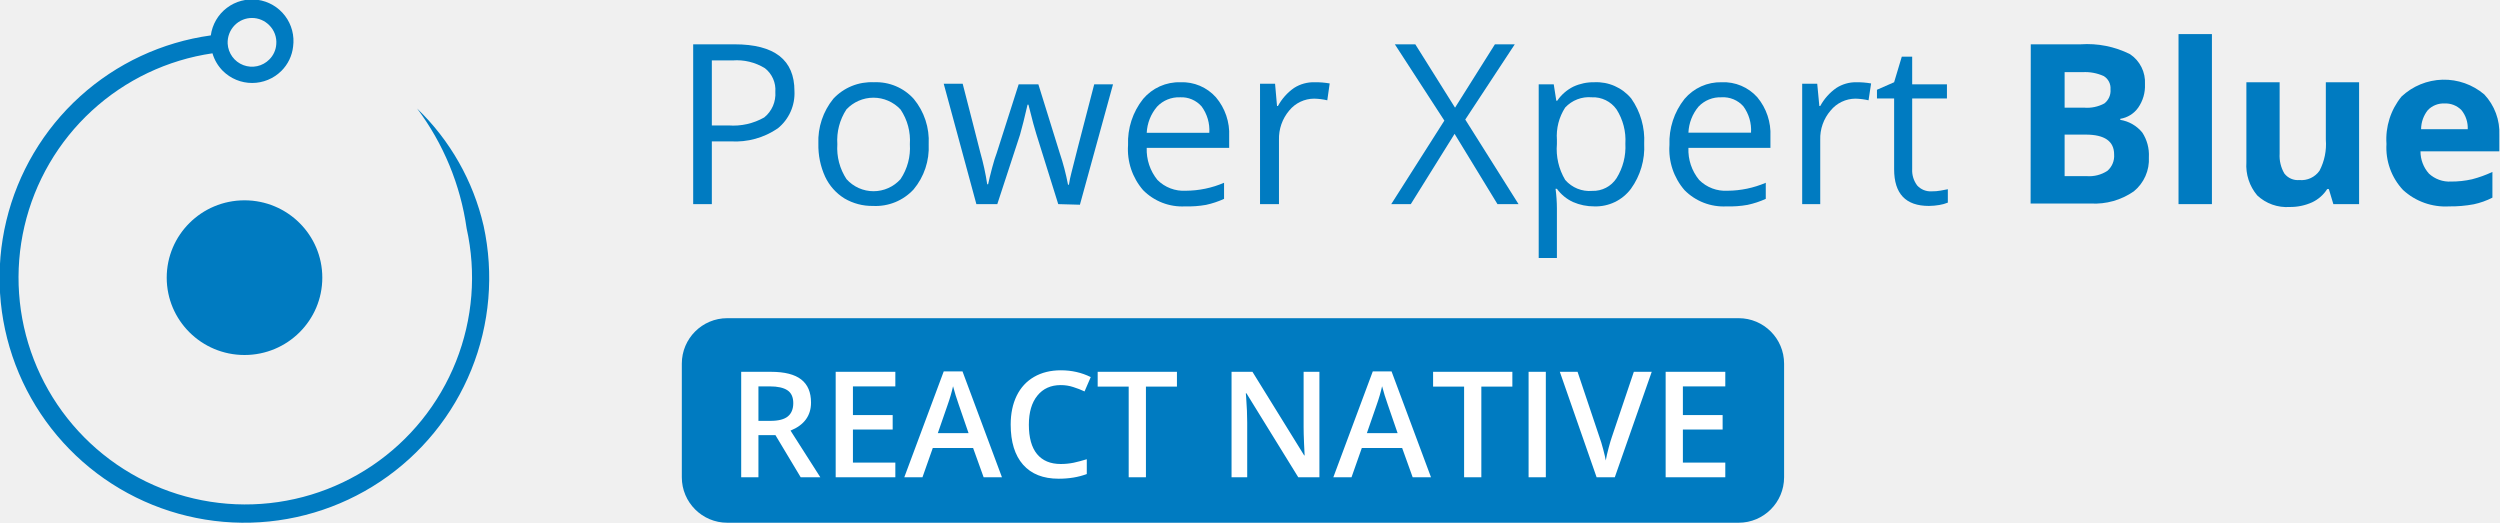
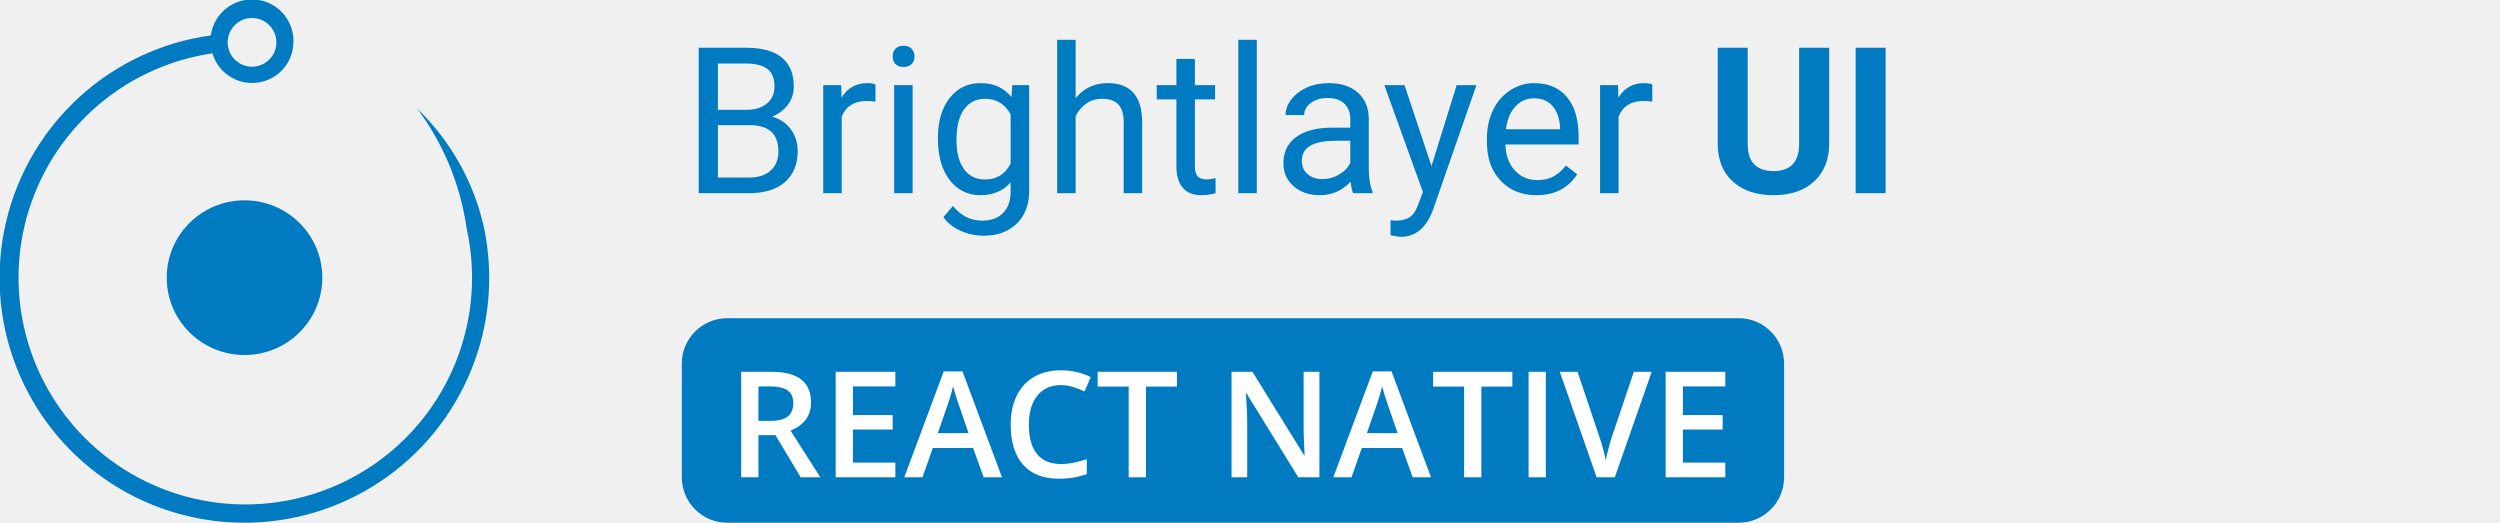
<svg xmlns="http://www.w3.org/2000/svg" width="220" height="46" viewBox="0 0 220 46" fill="none">
-   <g clip-path="url(#clip0)">
+   <g clip-path="url(#clip0_503_73782)">
    <path d="M21.517 31.24C25.298 31.24 28.363 28.193 28.363 24.434C28.363 20.675 25.298 17.628 21.517 17.628C17.736 17.628 14.671 20.675 14.671 24.434C14.671 28.193 17.736 31.24 21.517 31.24Z" fill="#007BC1" />
-     <path d="M41.062 20.091C41.935 24.004 41.609 28.09 40.126 31.816C38.643 35.541 36.072 38.734 32.748 40.977C29.424 43.22 25.502 44.41 21.492 44.391C17.482 44.372 13.571 43.146 10.268 40.872C6.966 38.597 4.425 35.381 2.977 31.642C1.529 27.902 1.241 23.814 2.151 19.908C3.06 16.003 5.126 12.462 8.077 9.748C11.028 7.033 14.729 5.271 18.697 4.691C18.866 5.275 19.181 5.808 19.61 6.24C20.295 6.92 21.221 7.302 22.186 7.302C23.151 7.302 24.077 6.92 24.762 6.24C25.341 5.664 25.705 4.907 25.794 4.095V4.095C25.924 3.134 25.667 2.161 25.08 1.39C24.493 0.619 23.623 0.113 22.663 -0.017C21.702 -0.147 20.729 0.11 19.958 0.697C19.187 1.285 18.681 2.154 18.551 3.115C14.261 3.709 10.249 5.582 7.039 8.49C3.83 11.399 1.571 15.207 0.559 19.418C-0.454 23.629 -0.174 28.048 1.362 32.098C2.899 36.147 5.62 39.64 9.171 42.12C12.722 44.599 16.939 45.951 21.27 45.999C25.601 46.046 29.845 44.787 33.45 42.386C37.055 39.985 39.852 36.553 41.477 32.538C43.102 28.523 43.479 24.111 42.559 19.879V19.879C41.649 15.942 39.616 12.354 36.706 9.55V9.55C39.023 12.64 40.522 16.266 41.062 20.091V20.091ZM24.311 3.909C24.274 4.409 24.057 4.879 23.702 5.233C23.41 5.529 23.039 5.733 22.633 5.822C22.227 5.91 21.804 5.879 21.416 5.732C21.027 5.584 20.69 5.328 20.445 4.992C20.2 4.657 20.057 4.258 20.034 3.843V3.843C20.02 3.543 20.068 3.244 20.175 2.963C20.282 2.683 20.446 2.428 20.657 2.214C20.855 2.014 21.091 1.854 21.351 1.746C21.611 1.637 21.891 1.581 22.173 1.581C22.455 1.581 22.734 1.637 22.994 1.746C23.255 1.854 23.491 2.014 23.689 2.214C23.912 2.433 24.083 2.699 24.191 2.992C24.299 3.285 24.34 3.598 24.311 3.909Z" fill="#007BC1" />
-     <path d="M69.912 8.005C69.944 8.629 69.829 9.251 69.576 9.821C69.323 10.392 68.939 10.895 68.455 11.289C67.237 12.127 65.773 12.532 64.297 12.441H62.642V17.963H61V3.9H64.641C68.164 3.9 69.912 5.278 69.912 8.005ZM62.642 11.038H64.112C65.204 11.122 66.297 10.877 67.25 10.336C67.583 10.068 67.846 9.723 68.017 9.331C68.187 8.939 68.26 8.511 68.23 8.085C68.26 7.69 68.193 7.294 68.033 6.931C67.874 6.568 67.628 6.251 67.316 6.006C66.465 5.48 65.467 5.239 64.469 5.317H62.642V11.038Z" fill="#007BC1" />
-     <path d="M81.724 12.693C81.797 14.137 81.325 15.555 80.399 16.666C79.947 17.156 79.392 17.541 78.774 17.793C78.156 18.044 77.49 18.157 76.824 18.122C75.94 18.138 75.07 17.908 74.308 17.46C73.571 17.002 72.982 16.339 72.613 15.553C72.198 14.644 71.995 13.652 72.017 12.653C71.957 11.212 72.429 9.798 73.341 8.681C73.795 8.197 74.349 7.817 74.964 7.567C75.579 7.318 76.241 7.206 76.903 7.237C77.561 7.208 78.216 7.324 78.823 7.578C79.43 7.832 79.973 8.218 80.413 8.707C81.335 9.824 81.803 11.247 81.724 12.693V12.693ZM73.686 12.693C73.611 13.778 73.895 14.857 74.493 15.765C74.793 16.099 75.159 16.366 75.569 16.549C75.978 16.732 76.422 16.827 76.87 16.827C77.319 16.827 77.763 16.732 78.172 16.549C78.582 16.366 78.948 16.099 79.247 15.765C79.852 14.86 80.141 13.78 80.068 12.693C80.143 11.61 79.854 10.534 79.247 9.634C78.942 9.307 78.573 9.046 78.163 8.868C77.753 8.689 77.311 8.597 76.864 8.597C76.417 8.597 75.974 8.689 75.564 8.868C75.154 9.046 74.785 9.307 74.48 9.634C73.89 10.54 73.611 11.614 73.686 12.693V12.693Z" fill="#007BC1" />
-     <path d="M93.125 17.963L91.192 11.779C91.072 11.409 90.834 10.548 90.503 9.21H90.424C90.172 10.323 89.947 11.197 89.761 11.859L87.762 17.963H85.921L83.048 7.37H84.716C85.392 10.018 85.921 12.031 86.266 13.421C86.529 14.338 86.732 15.272 86.875 16.215H86.954C87.034 15.858 87.14 15.381 87.299 14.798C87.457 14.216 87.59 13.765 87.709 13.474L89.642 7.423H91.377L93.257 13.474C93.564 14.383 93.807 15.312 93.986 16.255H94.065C94.12 15.893 94.195 15.535 94.29 15.182C94.396 14.706 95.071 12.124 96.29 7.423H97.945L95.032 18.016L93.125 17.963Z" fill="#007BC1" />
-     <path d="M104.287 18.162C103.606 18.198 102.924 18.089 102.287 17.843C101.65 17.596 101.073 17.218 100.593 16.732C99.643 15.635 99.167 14.207 99.269 12.759C99.211 11.294 99.681 9.856 100.593 8.707C100.995 8.231 101.499 7.852 102.067 7.597C102.636 7.343 103.254 7.22 103.877 7.237C104.463 7.214 105.048 7.32 105.588 7.549C106.128 7.778 106.611 8.124 107.002 8.562C107.813 9.52 108.229 10.751 108.167 12.005V13.011H100.911C100.873 14.034 101.207 15.036 101.851 15.831C102.177 16.159 102.568 16.413 103 16.577C103.431 16.741 103.893 16.812 104.354 16.785C105.511 16.779 106.655 16.541 107.717 16.083V17.5C107.208 17.734 106.675 17.911 106.128 18.029C105.521 18.136 104.904 18.181 104.287 18.162V18.162ZM103.851 8.562C103.474 8.546 103.098 8.612 102.749 8.753C102.399 8.895 102.084 9.109 101.825 9.383C101.274 10.028 100.952 10.839 100.911 11.687H106.419C106.473 10.859 106.234 10.039 105.744 9.369C105.51 9.1 105.218 8.888 104.89 8.748C104.562 8.608 104.207 8.544 103.851 8.562V8.562Z" fill="#007BC1" />
-     <path d="M115.689 7.237C116.132 7.231 116.576 7.267 117.013 7.343L116.801 8.826C116.423 8.739 116.037 8.69 115.649 8.681C115.228 8.682 114.812 8.776 114.432 8.957C114.052 9.138 113.717 9.401 113.451 9.727C112.842 10.447 112.521 11.367 112.55 12.309V17.963H110.882V7.37H112.206L112.378 9.33H112.458C112.8 8.697 113.285 8.153 113.874 7.741C114.415 7.394 115.047 7.219 115.689 7.237V7.237Z" fill="#007BC1" />
-     <path d="M133.631 17.963H131.777L128.004 11.779L124.15 17.963H122.429L127.103 10.614L122.747 3.9H124.547L128.043 9.475L131.552 3.9H133.3L128.944 10.521L133.631 17.963Z" fill="#007BC1" />
-     <path d="M140.305 18.162C139.658 18.166 139.018 18.036 138.425 17.778C137.86 17.517 137.372 17.116 137.008 16.613H136.889C136.966 17.192 137.006 17.776 137.008 18.36V22.704H135.406V7.423H136.73L136.955 8.866H137.034C137.395 8.335 137.888 7.906 138.464 7.621C139.041 7.356 139.67 7.225 140.305 7.237C140.92 7.208 141.532 7.322 142.095 7.57C142.658 7.819 143.156 8.194 143.549 8.667C144.363 9.827 144.764 11.226 144.688 12.64C144.765 14.059 144.354 15.461 143.523 16.613C143.15 17.11 142.664 17.511 142.103 17.781C141.543 18.051 140.926 18.181 140.305 18.162ZM140.08 8.562C139.646 8.523 139.21 8.585 138.804 8.741C138.398 8.897 138.033 9.144 137.736 9.462C137.19 10.306 136.934 11.306 137.008 12.309V12.666C136.913 13.772 137.168 14.879 137.736 15.831C138.028 16.17 138.397 16.434 138.811 16.602C139.226 16.77 139.674 16.837 140.12 16.798C140.541 16.811 140.958 16.716 141.331 16.521C141.705 16.326 142.022 16.039 142.252 15.686C142.82 14.775 143.093 13.711 143.033 12.64C143.099 11.576 142.825 10.519 142.252 9.621C142.007 9.277 141.68 9 141.3 8.815C140.921 8.63 140.501 8.543 140.08 8.562V8.562Z" fill="#007BC1" />
-     <path d="M151.932 18.162C151.25 18.198 150.568 18.089 149.931 17.843C149.294 17.596 148.717 17.218 148.237 16.732C147.287 15.635 146.811 14.207 146.913 12.759C146.855 11.294 147.325 9.856 148.237 8.707C148.637 8.233 149.139 7.855 149.705 7.6C150.271 7.346 150.887 7.222 151.508 7.237C152.096 7.212 152.683 7.317 153.226 7.546C153.769 7.775 154.254 8.122 154.646 8.562C155.447 9.525 155.859 10.753 155.798 12.004V13.011H148.581C148.538 14.034 148.872 15.039 149.522 15.831C149.847 16.159 150.239 16.413 150.67 16.577C151.102 16.741 151.563 16.812 152.024 16.785C153.181 16.778 154.325 16.539 155.388 16.083V17.5C154.874 17.734 154.337 17.911 153.785 18.029C153.174 18.138 152.552 18.182 151.932 18.162V18.162ZM151.495 8.562C151.118 8.546 150.742 8.612 150.393 8.753C150.044 8.895 149.728 9.109 149.469 9.383C148.93 10.028 148.618 10.833 148.581 11.673H154.09C154.144 10.846 153.905 10.025 153.415 9.356C153.176 9.087 152.879 8.875 152.546 8.737C152.214 8.6 151.854 8.539 151.495 8.562V8.562Z" fill="#007BC1" />
-     <path d="M163.333 7.237C163.776 7.232 164.22 7.267 164.657 7.343L164.432 8.826C164.054 8.739 163.668 8.69 163.28 8.681C162.861 8.683 162.448 8.778 162.07 8.959C161.692 9.139 161.359 9.402 161.095 9.727C160.476 10.442 160.15 11.364 160.181 12.309V17.963H158.592V7.37H159.916L160.102 9.33H160.181C160.524 8.697 161.009 8.153 161.598 7.741C162.115 7.407 162.718 7.232 163.333 7.237V7.237Z" fill="#007BC1" />
-     <path d="M169.967 16.838C170.242 16.843 170.517 16.82 170.788 16.771L171.41 16.652V17.831C171.163 17.93 170.905 18.001 170.642 18.043C170.344 18.093 170.043 18.119 169.742 18.122C167.702 18.122 166.683 17.049 166.683 14.891V8.667H165.173V7.899L166.683 7.237L167.358 4.986H168.272V7.423H171.331V8.667H168.272V14.865C168.241 15.393 168.401 15.914 168.722 16.334C168.881 16.503 169.074 16.636 169.289 16.723C169.504 16.81 169.735 16.849 169.967 16.838Z" fill="#007BC1" />
-     <path d="M178.707 3.9H183.09C184.588 3.795 186.088 4.092 187.433 4.761C187.866 5.048 188.217 5.443 188.449 5.908C188.682 6.373 188.788 6.891 188.757 7.41C188.791 8.145 188.581 8.871 188.161 9.475C187.977 9.735 187.743 9.956 187.472 10.124C187.201 10.292 186.9 10.405 186.585 10.455V10.548C187.344 10.669 188.032 11.065 188.519 11.66C188.94 12.303 189.144 13.064 189.101 13.832C189.134 14.402 189.031 14.971 188.8 15.494C188.57 16.016 188.22 16.477 187.777 16.838C186.67 17.608 185.337 17.986 183.99 17.91H178.693L178.707 3.9ZM181.686 9.475H183.421C184.031 9.522 184.642 9.394 185.182 9.104C185.369 8.959 185.517 8.769 185.612 8.551C185.707 8.334 185.746 8.096 185.725 7.86C185.743 7.629 185.698 7.398 185.592 7.192C185.487 6.987 185.327 6.814 185.129 6.694C184.543 6.43 183.903 6.312 183.262 6.35H181.686V9.475ZM181.686 11.845V15.5H183.633C184.272 15.549 184.909 15.386 185.447 15.037C185.652 14.86 185.813 14.637 185.916 14.386C186.02 14.135 186.063 13.864 186.043 13.593C186.043 12.428 185.208 11.845 183.54 11.845H181.686Z" fill="#007BC1" />
-     <path d="M194.649 17.963H191.71V3H194.649V17.963Z" fill="#007BC1" />
-     <path d="M205.335 17.963L204.938 16.639H204.793C204.469 17.144 204.01 17.548 203.468 17.804C202.848 18.083 202.175 18.223 201.495 18.215C200.974 18.251 200.451 18.18 199.959 18.004C199.466 17.829 199.016 17.553 198.635 17.195C197.952 16.384 197.61 15.34 197.682 14.282V7.237H200.608V13.514C200.569 14.124 200.712 14.732 201.019 15.262C201.172 15.463 201.374 15.622 201.606 15.724C201.837 15.826 202.091 15.867 202.343 15.845C202.685 15.876 203.029 15.817 203.341 15.673C203.652 15.529 203.92 15.305 204.117 15.024C204.555 14.185 204.748 13.239 204.673 12.296V7.237H207.6V17.963H205.335Z" fill="#007BC1" />
-     <path d="M215.532 18.162C214.792 18.206 214.051 18.102 213.353 17.854C212.654 17.606 212.013 17.22 211.467 16.719C210.961 16.178 210.571 15.54 210.321 14.843C210.07 14.146 209.965 13.405 210.01 12.667C209.905 11.158 210.379 9.667 211.334 8.495C212.314 7.575 213.597 7.048 214.941 7.013C216.284 6.979 217.593 7.441 218.617 8.31C219.067 8.789 219.416 9.354 219.643 9.97C219.871 10.586 219.972 11.242 219.942 11.899V13.315H213.003C213 14.038 213.264 14.736 213.744 15.275C214.005 15.517 214.312 15.704 214.646 15.824C214.981 15.945 215.336 15.997 215.691 15.977C216.31 15.98 216.927 15.913 217.532 15.778C218.151 15.619 218.754 15.402 219.332 15.13V17.394C218.813 17.659 218.261 17.855 217.69 17.977C216.979 18.11 216.256 18.172 215.532 18.162V18.162ZM215.122 9.105C214.849 9.092 214.577 9.137 214.324 9.238C214.07 9.338 213.841 9.491 213.652 9.687C213.27 10.165 213.06 10.757 213.056 11.369H217.161C217.188 10.759 216.99 10.161 216.605 9.687C216.412 9.492 216.18 9.339 215.925 9.238C215.669 9.138 215.396 9.092 215.122 9.105Z" fill="#007BC1" />
-     <rect x="60" y="28" width="97" height="18" rx="4" fill="#007BC1" />
+     <path d="M41.062 20.091C41.935 24.004 41.609 28.09 40.126 31.816C38.643 35.541 36.072 38.734 32.748 40.977C29.424 43.22 25.502 44.41 21.492 44.391C17.482 44.372 13.571 43.146 10.268 40.872C6.966 38.597 4.425 35.381 2.977 31.642C1.529 27.902 1.241 23.814 2.151 19.908C3.06 16.003 5.126 12.462 8.077 9.748C11.028 7.033 14.729 5.271 18.697 4.691C18.866 5.275 19.181 5.808 19.61 6.24C20.295 6.92 21.221 7.302 22.186 7.302C23.151 7.302 24.077 6.92 24.762 6.24C25.341 5.664 25.705 4.907 25.794 4.095C25.924 3.134 25.667 2.161 25.08 1.39C24.493 0.619 23.623 0.113 22.663 -0.017C21.702 -0.147 20.729 0.11 19.958 0.697C19.187 1.285 18.681 2.154 18.551 3.115C14.261 3.709 10.249 5.582 7.039 8.49C3.83 11.399 1.571 15.207 0.559 19.418C-0.454 23.629 -0.174 28.048 1.362 32.098C2.899 36.147 5.62 39.64 9.171 42.12C12.722 44.599 16.939 45.951 21.27 45.999C25.601 46.046 29.845 44.787 33.45 42.386C37.055 39.985 39.852 36.553 41.477 32.538C43.102 28.523 43.479 24.111 42.559 19.879C41.649 15.942 39.616 12.354 36.706 9.55C39.023 12.64 40.522 16.266 41.062 20.091ZM24.311 3.909C24.274 4.409 24.057 4.879 23.702 5.233C23.41 5.529 23.039 5.733 22.633 5.822C22.227 5.91 21.804 5.879 21.416 5.732C21.027 5.584 20.69 5.328 20.445 4.992C20.2 4.657 20.057 4.258 20.034 3.843C20.02 3.543 20.068 3.244 20.175 2.963C20.282 2.683 20.446 2.428 20.657 2.214C20.855 2.014 21.091 1.854 21.351 1.746C21.611 1.637 21.891 1.581 22.173 1.581C22.455 1.581 22.734 1.637 22.994 1.746C23.255 1.854 23.491 2.014 23.689 2.214C23.912 2.433 24.083 2.699 24.191 2.992C24.299 3.285 24.34 3.598 24.311 3.909Z" fill="#007BC1" />
+     <path d="M153 28H64C61.791 28 60 29.791 60 32V42C60 44.209 61.791 46 64 46H153C155.209 46 157 44.209 157 42V32C157 29.791 155.209 28 153 28Z" fill="#007BC1" />
    <path d="M66.742 37.036H67.796C68.503 37.036 69.015 36.905 69.332 36.643C69.649 36.38 69.808 35.991 69.808 35.475C69.808 34.95 69.637 34.573 69.294 34.345C68.951 34.116 68.435 34.002 67.745 34.002H66.742V37.036ZM66.742 38.293V42H65.225V32.72H67.847C69.044 32.72 69.931 32.944 70.506 33.393C71.082 33.841 71.37 34.518 71.37 35.424C71.37 36.579 70.769 37.402 69.567 37.893L72.189 42H70.462L68.24 38.293H66.742ZM78.79 42H73.54V32.72H78.79V34.002H75.058V36.528H78.555V37.798H75.058V40.711H78.79V42ZM86.56 42L85.633 39.423H82.085L81.177 42H79.577L83.049 32.682H84.7L88.172 42H86.56ZM85.233 38.115L84.363 35.589C84.3 35.42 84.211 35.153 84.097 34.789C83.987 34.425 83.91 34.158 83.868 33.989C83.754 34.51 83.587 35.079 83.367 35.697L82.529 38.115H85.233ZM93.345 33.888C92.474 33.888 91.788 34.197 91.289 34.815C90.789 35.432 90.54 36.285 90.54 37.373C90.54 38.511 90.779 39.372 91.257 39.956C91.739 40.54 92.435 40.832 93.345 40.832C93.739 40.832 94.12 40.794 94.488 40.718C94.856 40.637 95.239 40.536 95.637 40.413V41.714C94.909 41.989 94.084 42.127 93.161 42.127C91.803 42.127 90.76 41.717 90.032 40.895C89.304 40.07 88.94 38.892 88.94 37.36C88.94 36.395 89.116 35.551 89.467 34.827C89.822 34.103 90.334 33.549 91.003 33.164C91.671 32.779 92.457 32.586 93.358 32.586C94.306 32.586 95.182 32.785 95.986 33.183L95.44 34.446C95.127 34.298 94.795 34.169 94.443 34.059C94.096 33.945 93.73 33.888 93.345 33.888ZM100.842 42H99.325V34.021H96.595V32.72H103.571V34.021H100.842V42ZM116.108 42H114.248L109.684 34.605H109.633L109.665 35.018C109.724 35.805 109.754 36.524 109.754 37.176V42H108.376V32.72H110.217L114.769 40.077H114.807C114.798 39.979 114.781 39.626 114.756 39.017C114.73 38.403 114.718 37.925 114.718 37.582V32.72H116.108V42ZM124.315 42L123.389 39.423H119.84L118.933 42H117.333L120.805 32.682H122.456L125.928 42H124.315ZM122.989 38.115L122.119 35.589C122.056 35.42 121.967 35.153 121.853 34.789C121.743 34.425 121.666 34.158 121.624 33.989C121.51 34.51 121.343 35.079 121.123 35.697L120.285 38.115H122.989ZM130.358 42H128.841V34.021H126.112V32.72H133.088V34.021H130.358V42ZM134.516 42V32.72H136.033V42H134.516ZM143.777 32.72H145.352L142.102 42H140.502L137.265 32.72H138.826L140.762 38.49C140.864 38.765 140.972 39.12 141.086 39.556C141.2 39.988 141.274 40.309 141.308 40.521C141.363 40.199 141.448 39.827 141.562 39.404C141.676 38.981 141.769 38.667 141.841 38.464L143.777 32.72ZM151.826 42H146.577V32.72H151.826V34.002H148.094V36.528H151.591V37.798H148.094V40.711H151.826V42Z" fill="white" />
+     <path d="M61.485 17V4.203H65.669C67.058 4.203 68.101 4.49 68.798 5.064C69.501 5.639 69.853 6.488 69.853 7.613C69.853 8.211 69.683 8.741 69.343 9.204C69.003 9.661 68.54 10.016 67.954 10.268C68.645 10.461 69.19 10.83 69.589 11.375C69.993 11.914 70.195 12.559 70.195 13.309C70.195 14.457 69.823 15.359 69.079 16.016C68.335 16.672 67.283 17 65.924 17H61.485ZM63.173 11.015V15.62H65.959C66.744 15.62 67.362 15.418 67.814 15.014C68.27 14.604 68.499 14.041 68.499 13.326C68.499 11.785 67.661 11.015 65.985 11.015H63.173ZM63.173 9.661H65.722C66.46 9.661 67.049 9.477 67.488 9.107C67.934 8.738 68.156 8.237 68.156 7.604C68.156 6.901 67.951 6.392 67.541 6.075C67.131 5.753 66.507 5.592 65.669 5.592H63.173V9.661ZM77.042 8.949C76.796 8.908 76.529 8.888 76.242 8.888C75.176 8.888 74.452 9.342 74.071 10.25V17H72.445V7.49H74.027L74.054 8.589C74.587 7.739 75.343 7.314 76.321 7.314C76.638 7.314 76.878 7.355 77.042 7.438V8.949ZM80.311 17H78.686V7.49H80.311V17ZM78.554 4.968C78.554 4.704 78.633 4.481 78.791 4.3C78.955 4.118 79.195 4.027 79.512 4.027C79.828 4.027 80.068 4.118 80.232 4.3C80.397 4.481 80.478 4.704 80.478 4.968C80.478 5.231 80.397 5.451 80.232 5.627C80.068 5.803 79.828 5.891 79.512 5.891C79.195 5.891 78.955 5.803 78.791 5.627C78.633 5.451 78.554 5.231 78.554 4.968ZM82.535 12.166C82.535 10.684 82.878 9.506 83.564 8.633C84.249 7.754 85.157 7.314 86.288 7.314C87.448 7.314 88.353 7.725 89.004 8.545L89.083 7.49H90.568V16.771C90.568 18.002 90.202 18.972 89.47 19.681C88.743 20.39 87.765 20.744 86.534 20.744C85.849 20.744 85.178 20.598 84.522 20.305C83.865 20.012 83.364 19.61 83.019 19.101L83.862 18.125C84.56 18.986 85.412 19.417 86.42 19.417C87.211 19.417 87.826 19.194 88.266 18.749C88.711 18.304 88.934 17.677 88.934 16.868V16.051C88.283 16.801 87.395 17.176 86.27 17.176C85.157 17.176 84.255 16.727 83.564 15.831C82.878 14.935 82.535 13.713 82.535 12.166ZM84.17 12.351C84.17 13.423 84.39 14.267 84.829 14.882C85.269 15.491 85.884 15.796 86.675 15.796C87.7 15.796 88.453 15.33 88.934 14.398V10.057C88.436 9.148 87.689 8.694 86.692 8.694C85.901 8.694 85.283 9.002 84.838 9.617C84.393 10.232 84.17 11.144 84.17 12.351ZM94.655 8.642C95.376 7.757 96.314 7.314 97.468 7.314C99.478 7.314 100.491 8.448 100.509 10.716V17H98.883V10.707C98.877 10.021 98.719 9.515 98.408 9.187C98.103 8.858 97.626 8.694 96.976 8.694C96.448 8.694 95.985 8.835 95.587 9.116C95.189 9.397 94.878 9.767 94.655 10.224V17H93.029V3.5H94.655V8.642ZM105.149 5.188V7.49H106.925V8.747H105.149V14.645C105.149 15.025 105.229 15.312 105.387 15.506C105.545 15.693 105.814 15.787 106.195 15.787C106.383 15.787 106.641 15.752 106.969 15.682V17C106.541 17.117 106.125 17.176 105.721 17.176C104.994 17.176 104.446 16.956 104.077 16.517C103.708 16.077 103.523 15.453 103.523 14.645V8.747H101.792V7.49H103.523V5.188H105.149ZM110.599 17H108.973V3.5H110.599V17ZM119.08 17C118.986 16.812 118.91 16.479 118.852 15.998C118.096 16.783 117.193 17.176 116.145 17.176C115.207 17.176 114.437 16.912 113.833 16.385C113.235 15.852 112.937 15.178 112.937 14.363C112.937 13.373 113.312 12.605 114.062 12.06C114.817 11.51 115.878 11.234 117.243 11.234H118.825V10.487C118.825 9.919 118.655 9.468 118.315 9.134C117.976 8.794 117.475 8.624 116.812 8.624C116.232 8.624 115.746 8.771 115.354 9.063C114.961 9.356 114.765 9.711 114.765 10.127H113.13C113.13 9.652 113.297 9.195 113.631 8.756C113.971 8.311 114.428 7.959 115.002 7.701C115.582 7.443 116.218 7.314 116.909 7.314C118.005 7.314 118.863 7.59 119.484 8.141C120.105 8.686 120.428 9.438 120.451 10.399V14.776C120.451 15.649 120.562 16.344 120.785 16.859V17H119.08ZM116.382 15.761C116.892 15.761 117.375 15.629 117.832 15.365C118.289 15.102 118.62 14.759 118.825 14.337V12.386H117.551C115.559 12.386 114.562 12.969 114.562 14.135C114.562 14.645 114.732 15.043 115.072 15.33C115.412 15.617 115.849 15.761 116.382 15.761ZM125.971 14.618L128.186 7.49H129.926L126.103 18.468C125.511 20.05 124.57 20.841 123.281 20.841L122.974 20.814L122.367 20.7V19.382L122.807 19.417C123.357 19.417 123.785 19.306 124.09 19.083C124.4 18.86 124.655 18.453 124.854 17.861L125.215 16.895L121.822 7.49H123.598L125.971 14.618ZM135.208 17.176C133.919 17.176 132.87 16.754 132.062 15.91C131.253 15.06 130.849 13.927 130.849 12.509V12.21C130.849 11.267 131.027 10.426 131.385 9.688C131.748 8.943 132.252 8.363 132.896 7.947C133.547 7.525 134.25 7.314 135.006 7.314C136.242 7.314 137.203 7.722 137.889 8.536C138.574 9.351 138.917 10.517 138.917 12.034V12.711H132.475C132.498 13.648 132.771 14.407 133.292 14.987C133.819 15.562 134.487 15.849 135.296 15.849C135.87 15.849 136.356 15.731 136.755 15.497C137.153 15.263 137.502 14.952 137.801 14.565L138.794 15.339C137.997 16.564 136.802 17.176 135.208 17.176ZM135.006 8.65C134.35 8.65 133.799 8.891 133.354 9.371C132.908 9.846 132.633 10.514 132.527 11.375H137.291V11.252C137.244 10.426 137.021 9.787 136.623 9.336C136.225 8.879 135.686 8.65 135.006 8.65ZM145.403 8.949C145.157 8.908 144.891 8.888 144.604 8.888C143.537 8.888 142.813 9.342 142.433 10.25V17H140.807V7.49H142.389L142.415 8.589C142.948 7.739 143.704 7.314 144.683 7.314C144.999 7.314 145.239 7.355 145.403 7.438V8.949ZM160.969 4.203V12.632C160.969 14.032 160.529 15.14 159.65 15.954C158.777 16.769 157.582 17.176 156.064 17.176C154.57 17.176 153.384 16.78 152.505 15.989C151.626 15.198 151.178 14.111 151.16 12.729V4.203H153.797V12.649C153.797 13.487 153.996 14.1 154.395 14.486C154.799 14.867 155.355 15.058 156.064 15.058C157.547 15.058 158.3 14.278 158.323 12.72V4.203H160.969ZM165.935 17H163.298V4.203H165.935V17Z" fill="#007BC1" />
  </g>
  <defs>
-     <clipPath id="clip0">
+     <clipPath id="clip0_503_73782">
      <rect width="220" height="46" fill="white" />
    </clipPath>
  </defs>
</svg>
